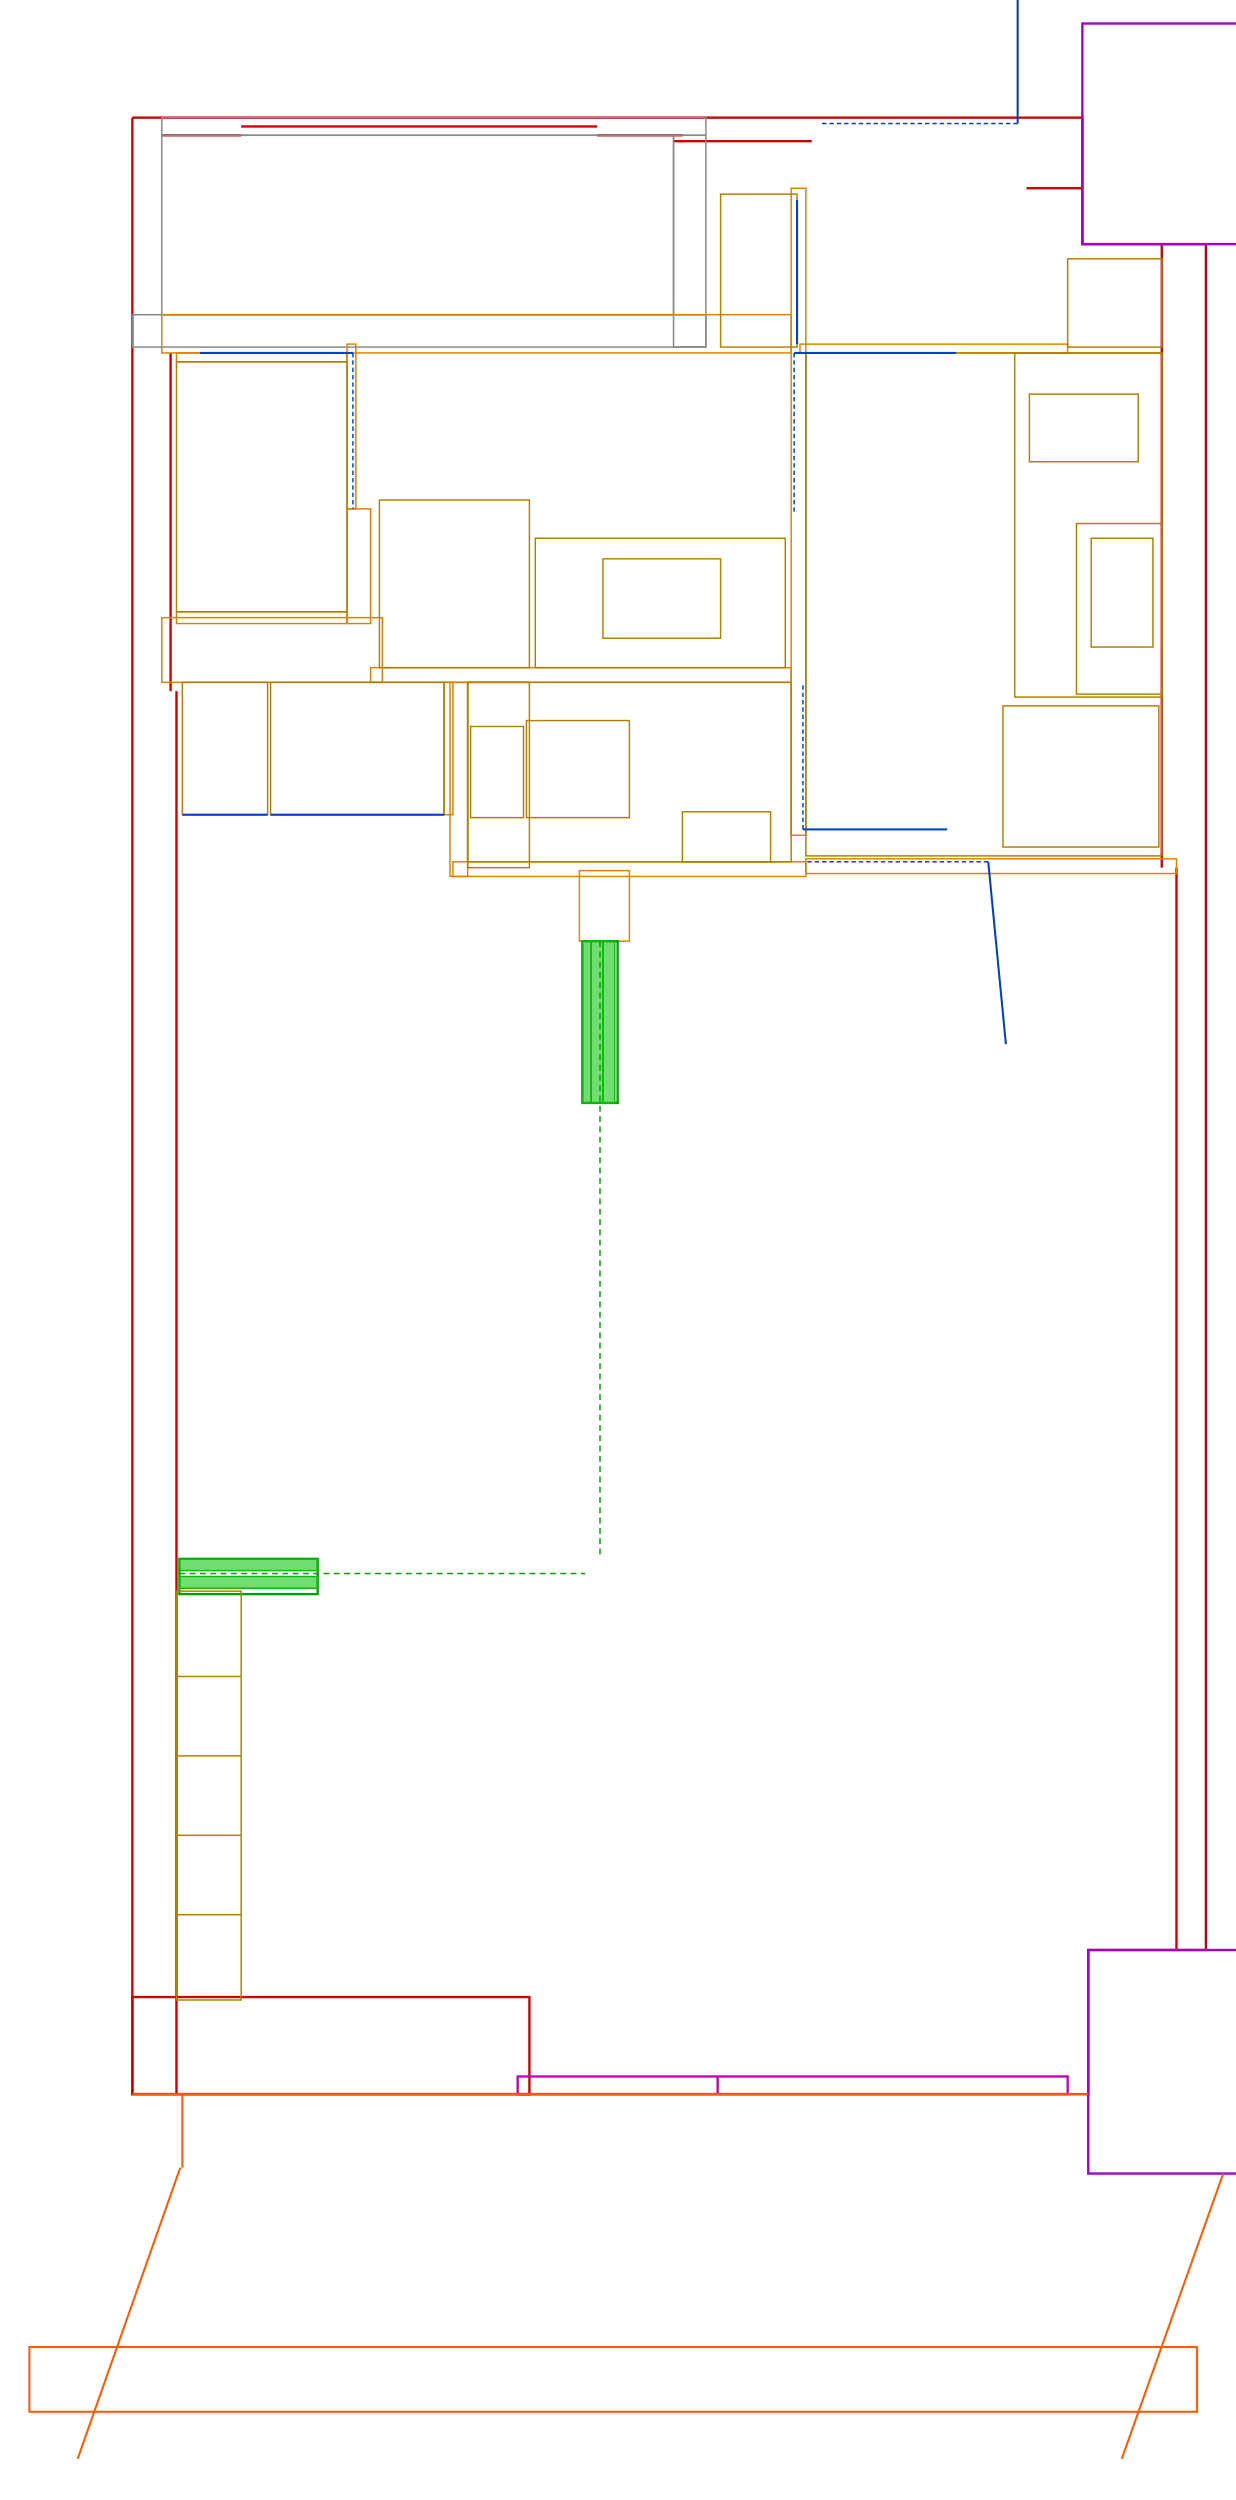
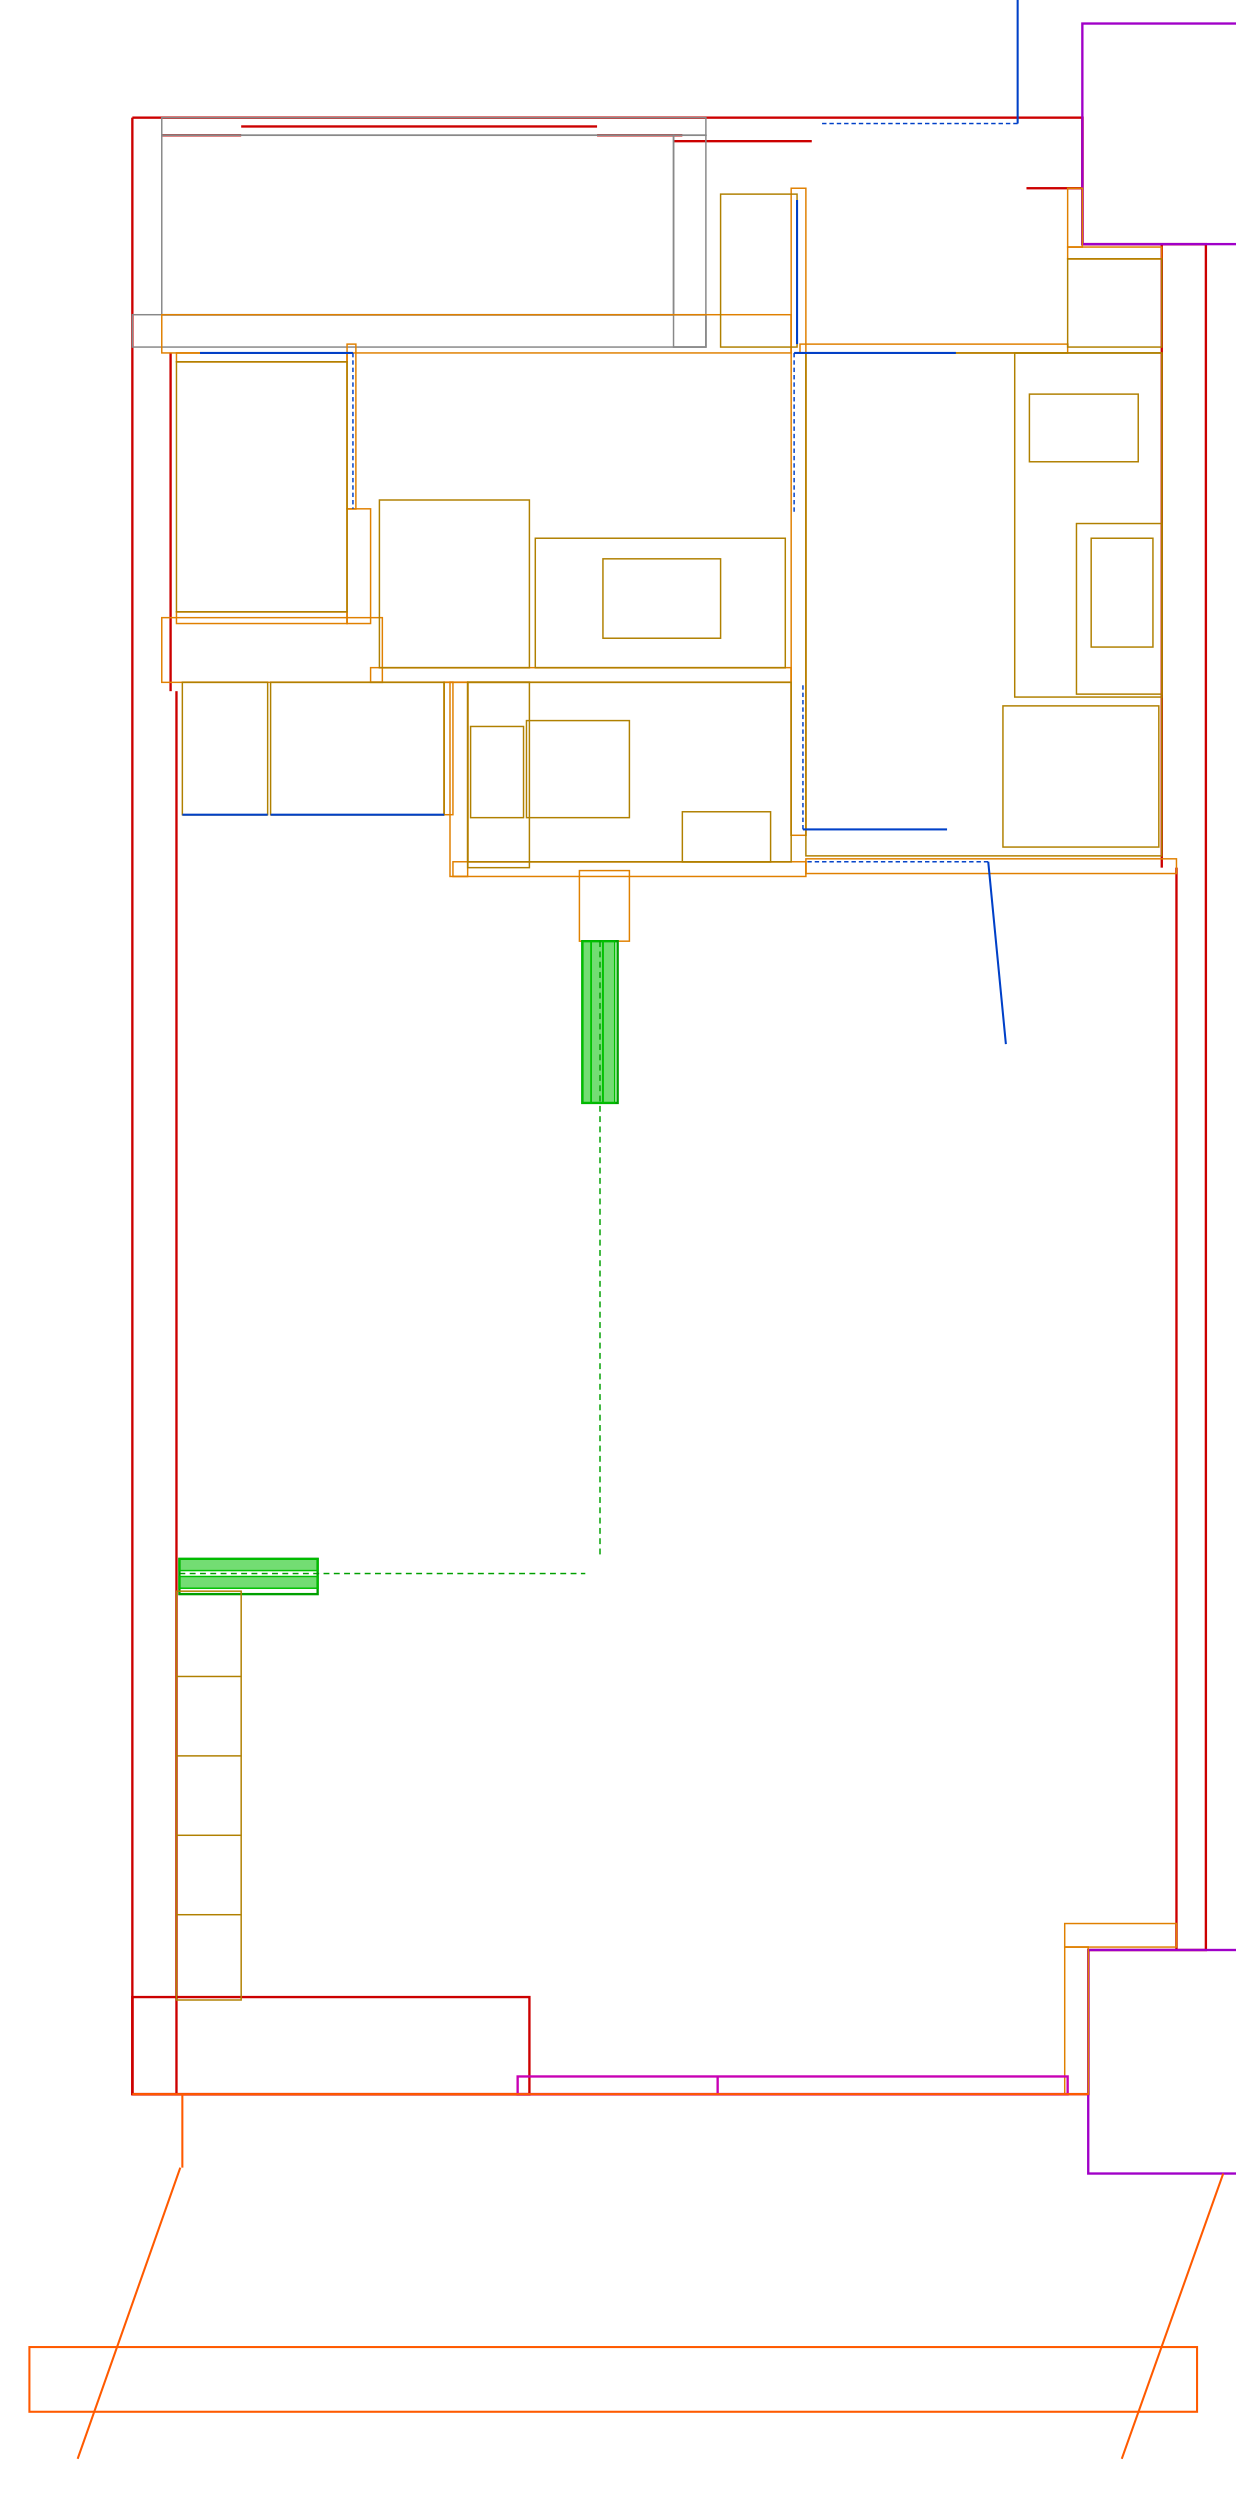
<svg xmlns="http://www.w3.org/2000/svg" viewBox="-45 -40 420 850" width="840" height="1700">
  <style>
 *{fill:none;stroke-width:1;vector-effect:non-scaling-stroke}
 .outer{stroke:#c00;stroke-width:1.6} .column{stroke:#a000c8;stroke-width:1.6}
 .ps{stroke:#888} .inner{stroke:#e08000} .pocket{stroke:#00a000;stroke-width:1.6}
 .panel{stroke:#00c000;fill:#00c000;fill-opacity:.55} .rail{stroke:#00a000;stroke-dasharray:4 3}
 .case{stroke:#b08000} .door{stroke:#0040c8;stroke-width:1.4} .doorthin{stroke:#0040c8;stroke-dasharray:3 2}
 .win{stroke:#c800b4;stroke-width:1.6} .bal{stroke:#ff5a00;stroke-width:1.4}
</style>
  <polyline class="outer" points="0,0 323,0 323,43 365,43 365,623 325,623 325,672 0,672 0,0" />
  <line class="outer" x1="10" y1="6" x2="37" y2="6" />
  <line class="outer" x1="37" y1="3" x2="158" y2="3" />
  <line class="outer" x1="158" y1="6" x2="187" y2="6" />
  <line class="outer" x1="184" y1="8" x2="231" y2="8" />
  <line class="outer" x1="304" y1="24" x2="323" y2="24" />
  <line class="outer" x1="13" y1="80" x2="13" y2="195" />
  <line class="outer" x1="15" y1="195" x2="15" y2="672" />
  <line class="outer" x1="350" y1="43" x2="350" y2="255" />
  <line class="outer" x1="355" y1="255" x2="355" y2="623" />
  <rect class="outer" x="0" y="639" width="135" height="33" />
  <rect class="column" x="323" y="-32" width="74" height="75" />
  <rect class="column" x="325" y="623" width="69" height="76" />
  <rect class="ps" x="10" y="6" width="174" height="61" />
  <rect class="ps" x="10" y="0" width="185" height="6" />
  <rect class="ps" x="184" y="6" width="11" height="72" />
  <rect class="ps" x="0" y="67" width="195" height="11" />
  <rect class="inner" x="227" y="77" width="91" height="3" />
  <rect class="inner" x="224" y="24" width="5" height="220" />
  <rect class="inner" x="10" y="67" width="214" height="13" />
  <rect class="inner" x="81" y="187" width="143" height="5" />
  <rect class="inner" x="73" y="77" width="3" height="56" />
  <rect class="inner" x="73" y="133" width="8" height="39" />
  <rect class="inner" x="15" y="80" width="58" height="3" />
  <rect class="inner" x="15" y="168" width="58" height="4" />
  <rect class="inner" x="10" y="170" width="75" height="22" />
  <rect class="inner" x="106" y="192" width="3" height="45" />
  <rect class="inner" x="108" y="192" width="6" height="66" />
  <rect class="inner" x="109" y="253" width="120" height="5" />
  <rect class="inner" x="229" y="252" width="126" height="5" />
  <rect class="inner" x="152" y="256" width="17" height="24" />
+   <rect class="inner" x="317" y="614" width="38" height="8" />
+   <rect class="inner" x="317" y="622" width="8" height="50" />
+   <rect class="inner" x="318" y="24" width="5" height="20" />
+   <rect class="inner" x="318" y="44" width="32" height="4" />
  <rect class="pocket" x="153" y="280" width="12" height="55" />
  <rect class="panel" x="160" y="280" width="4" height="55" />
  <rect class="panel" x="156" y="280" width="4" height="55" />
  <rect class="panel" x="153" y="280" width="3" height="55" />
  <line class="rail" x1="159" y1="280" x2="159" y2="489" />
  <rect class="pocket" x="16" y="490" width="47" height="12" />
  <rect class="panel" x="16" y="490" width="47" height="4" />
  <rect class="panel" x="16" y="496" width="47" height="4" />
  <line class="rail" x1="16" y1="495" x2="154" y2="495" />
  <rect class="case" x="200" y="26" width="26" height="52" />
  <rect class="case" x="15" y="83" width="58" height="85" />
  <rect class="case" x="84" y="130" width="51" height="57" />
  <rect class="case" x="137" y="143" width="85" height="44" />
  <rect class="case" x="160" y="150" width="40" height="27" />
  <rect class="case" x="296" y="200" width="53" height="48" />
  <rect class="case" x="318" y="48" width="32" height="30" />
  <rect class="case" x="15" y="501" width="22" height="139" />
  <rect class="case" x="17" y="192" width="29" height="45" />
  <rect class="case" x="47" y="192" width="59" height="45" />
  <rect class="case" x="114" y="192" width="110" height="61" />
  <rect class="case" x="134" y="205" width="35" height="33" />
  <rect class="case" x="115" y="207" width="18" height="31" />
  <rect class="case" x="114" y="192" width="21" height="63" />
  <rect class="case" x="187" y="236" width="30" height="17" />
  <rect class="case" x="229" y="80" width="121" height="171" />
  <rect class="case" x="300" y="80" width="50" height="117" />
  <rect class="case" x="305" y="94" width="37" height="23" />
  <rect class="case" x="321" y="138" width="29" height="58" />
  <rect class="case" x="326" y="143" width="21" height="37" />
  <line class="case" x1="15" y1="530" x2="37" y2="530" />
  <line class="case" x1="15" y1="557" x2="37" y2="557" />
  <line class="case" x1="15" y1="584" x2="37" y2="584" />
  <line class="case" x1="15" y1="611" x2="37" y2="611" />
  <rect class="win" x="131" y="666" width="187" height="6" />
  <line class="win" x1="199" y1="666" x2="199" y2="672" />
  <line class="door" x1="301" y1="2" x2="301" y2="-66" />
  <line class="doorthin" x1="301" y1="2" x2="234" y2="2" />
  <line class="door" x1="75" y1="80" x2="23" y2="80" />
  <line class="doorthin" x1="75" y1="80" x2="75" y2="133" />
  <line class="door" x1="225" y1="80" x2="280" y2="80" />
  <line class="doorthin" x1="225" y1="80" x2="225" y2="135" />
  <line class="door" x1="228" y1="242" x2="277" y2="242" />
  <line class="doorthin" x1="228" y1="242" x2="228" y2="193" />
  <line class="door" x1="291" y1="253" x2="297" y2="315" />
  <line class="doorthin" x1="291" y1="253" x2="229" y2="253" />
  <line class="door" x1="226" y1="28" x2="226" y2="77" />
  <line class="door" x1="17" y1="237" x2="46" y2="237" />
  <line class="door" x1="47" y1="237" x2="106" y2="237" />
  <line class="bal" x1="0" y1="672" x2="325" y2="672" />
  <line class="bal" x1="17" y1="672" x2="17" y2="697" />
  <line class="bal" x1="16.3" y1="697" x2="-18.6" y2="796" />
  <line class="bal" x1="370.9" y1="699" x2="336.4" y2="796" />
  <rect class="bal" x="-35" y="758" width="397" height="22" />
</svg>
